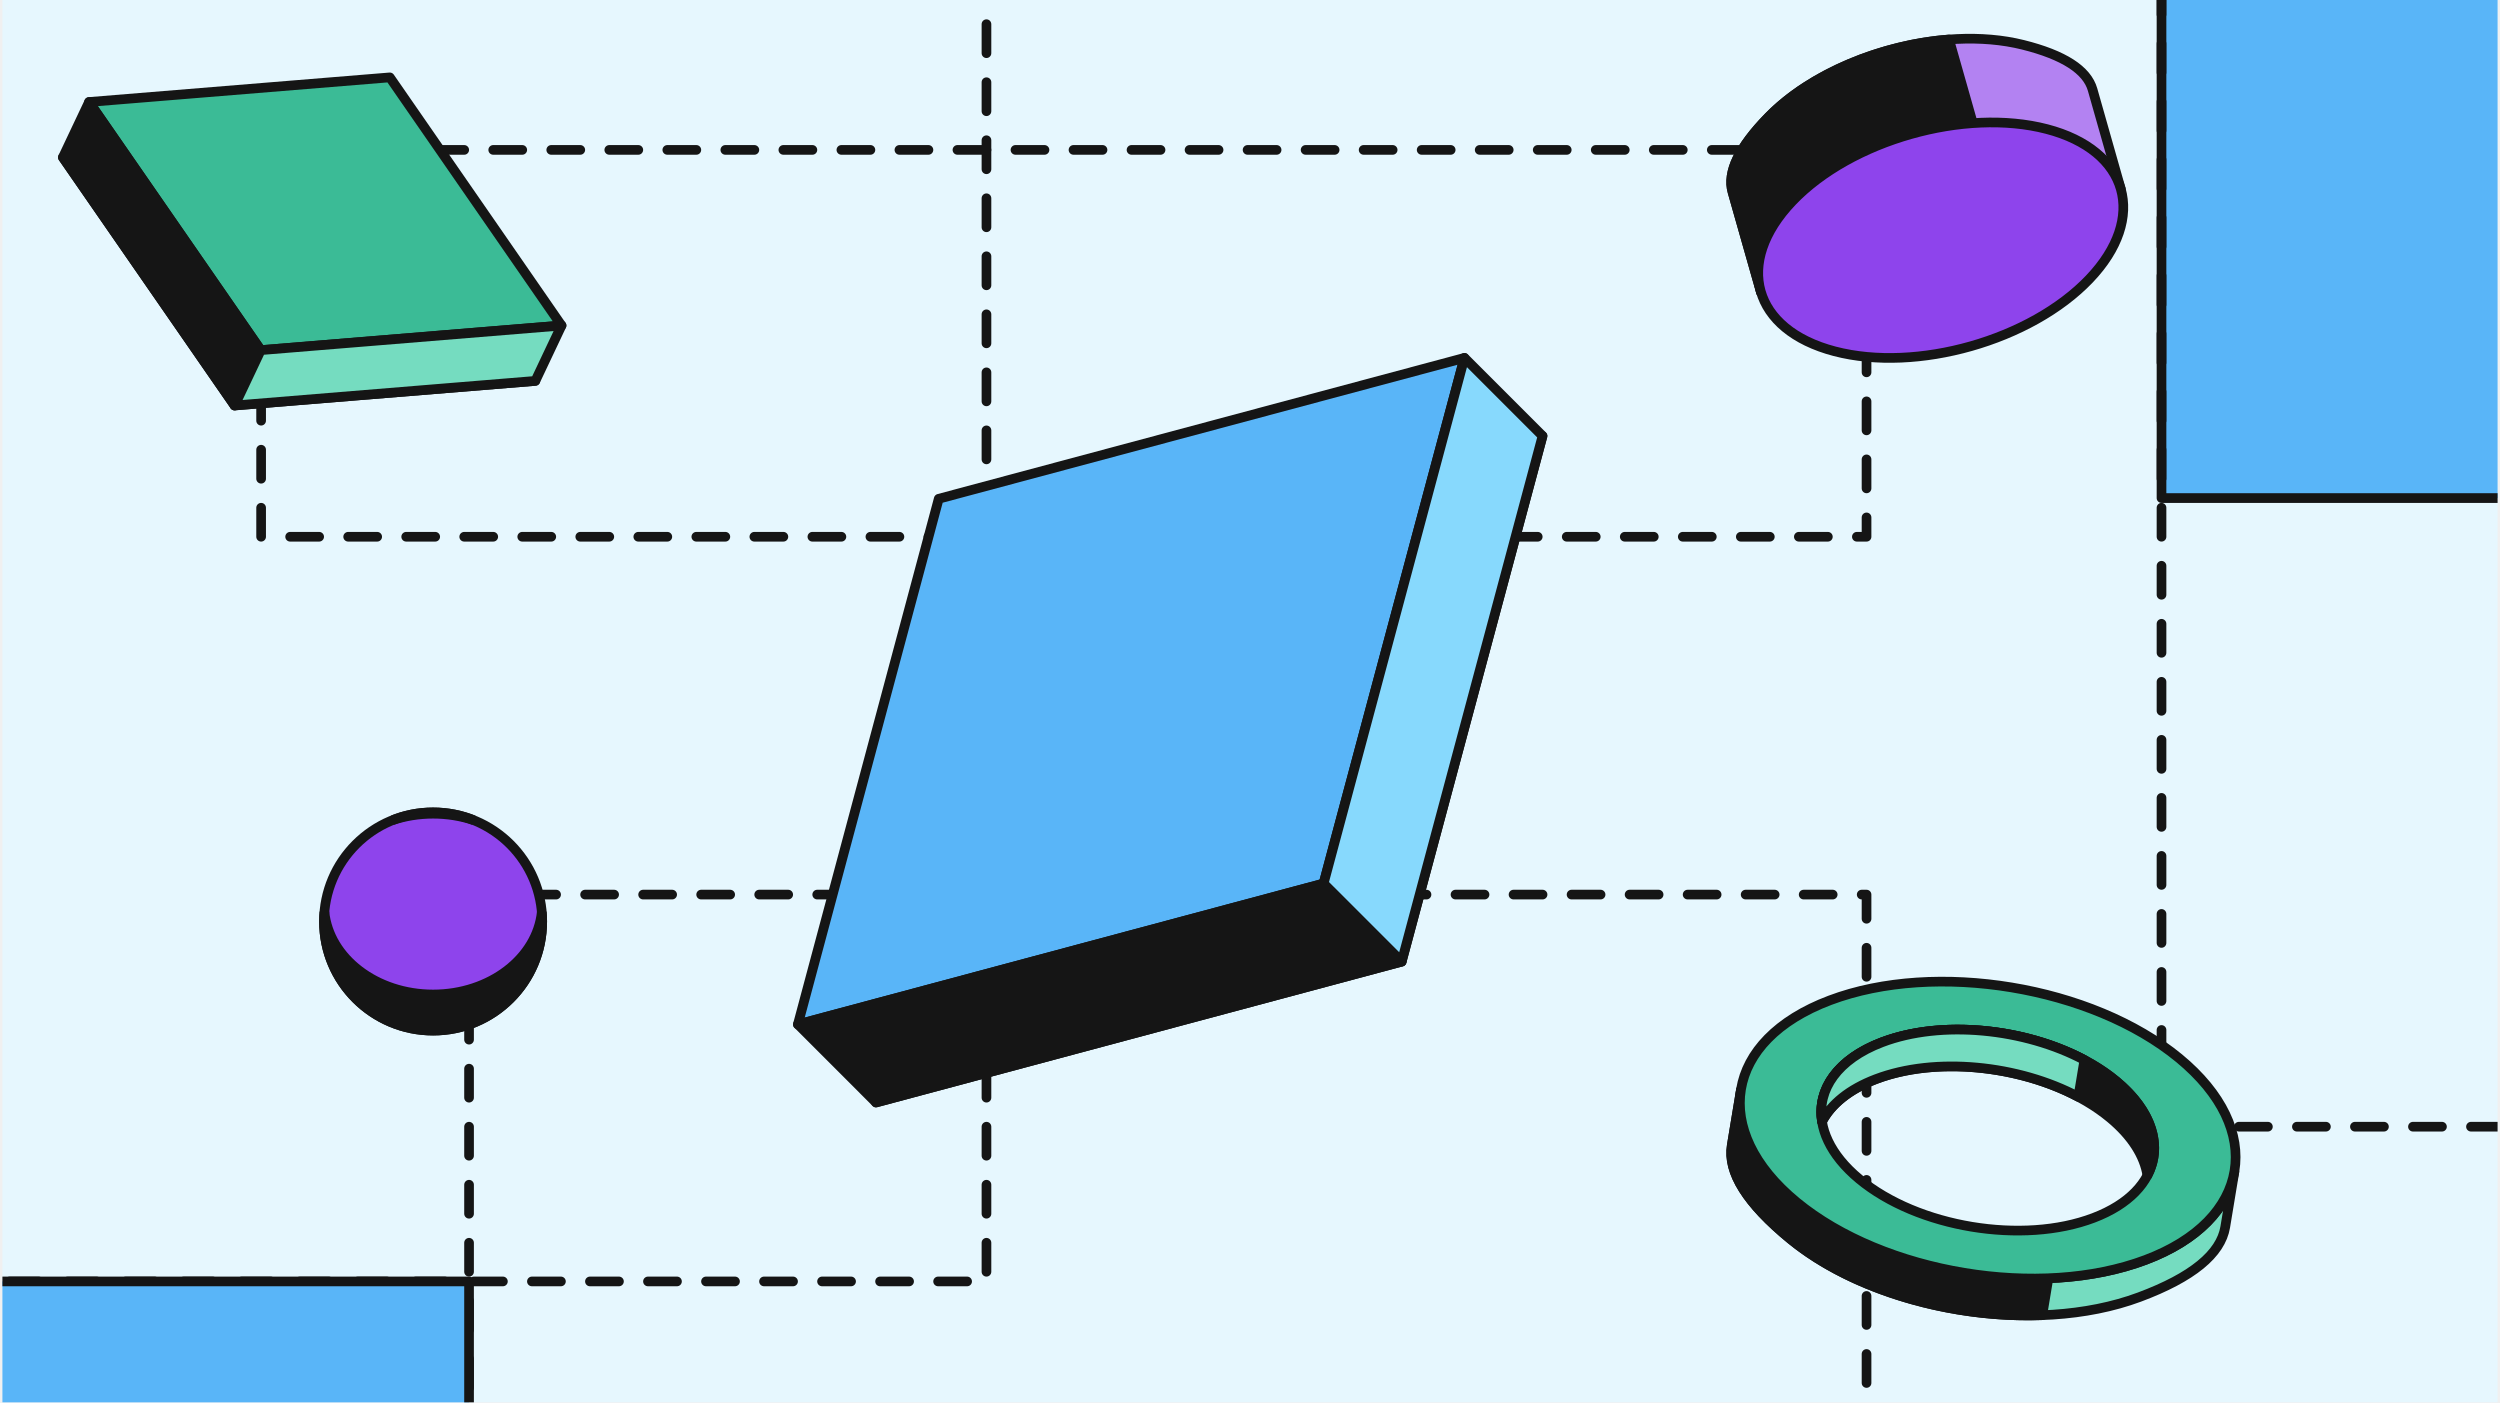
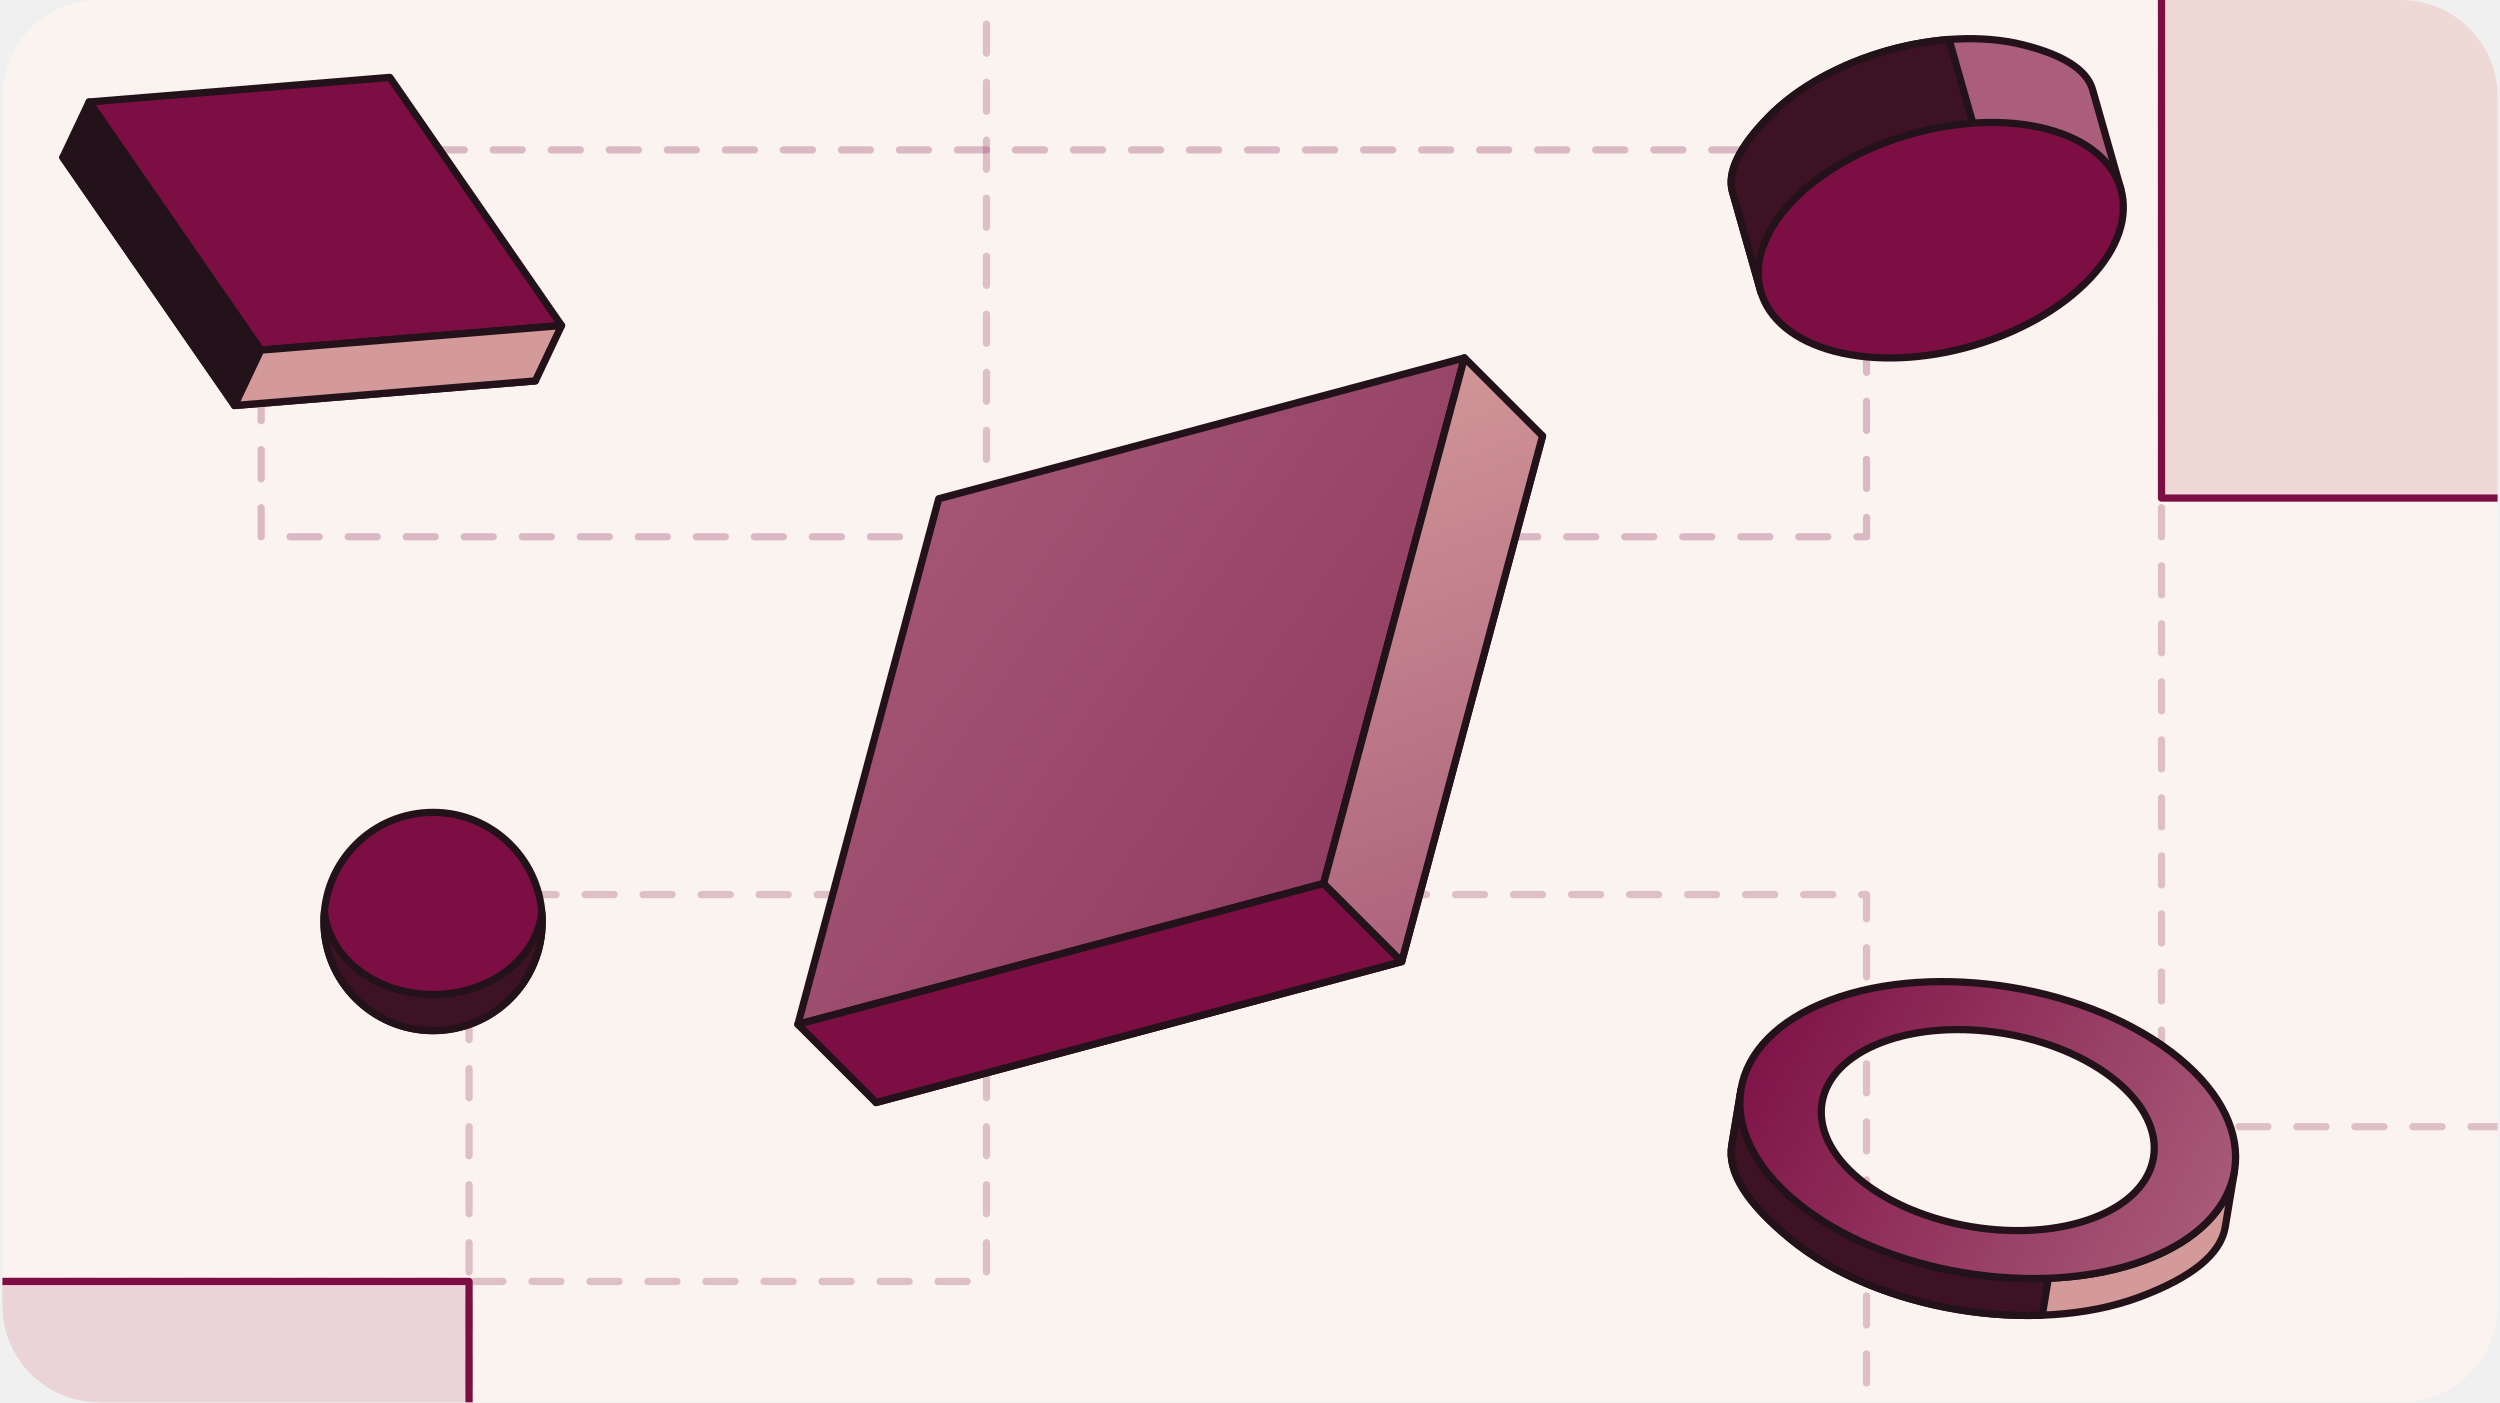
<svg xmlns="http://www.w3.org/2000/svg" width="517" height="290" viewBox="0 0 517 290" fill="none">
-   <g clip-path="url(#clip0_9303_1127)">
-     <rect width="516" height="290" transform="translate(0.5)" fill="#E6F7FE" />
-     <rect x="97" y="185" width="289" height="134" stroke="#151515" stroke-width="2" stroke-linecap="round" stroke-linejoin="round" stroke-dasharray="6 6" />
-     <rect x="-10" y="-9" width="214" height="274" stroke="#151515" stroke-width="2" stroke-linecap="round" stroke-linejoin="round" stroke-dasharray="6 6" />
-     <rect x="447" y="-2" width="144" height="105" fill="#59B5F8" stroke="#151515" stroke-width="2" stroke-linecap="round" stroke-linejoin="round" />
-     <rect x="-106" y="265" width="203" height="135" fill="#59B5F8" stroke="#151515" stroke-width="2" stroke-linecap="round" stroke-linejoin="round" />
-     <rect x="54" y="31" width="332" height="80" stroke="#151515" stroke-width="2" stroke-linecap="round" stroke-linejoin="round" stroke-dasharray="6 6" />
-     <rect x="447" y="-59" width="279" height="292" stroke="#151515" stroke-width="2" stroke-linecap="round" stroke-linejoin="round" stroke-dasharray="6 6" />
-     <path d="M210.284 119.299L318.987 90.168L289.856 198.871L181.152 228.003L210.284 119.299Z" fill="#151515" stroke="#151515" stroke-width="2" stroke-linejoin="round" />
-     <path d="M194.131 103.144L302.835 74.013L273.703 182.716L165 211.847L194.131 103.144Z" fill="#59B5F8" stroke="#151515" stroke-width="2" stroke-linejoin="round" />
-     <path d="M165.004 211.843L273.707 182.712L289.86 198.864L181.156 227.996L165.004 211.843Z" fill="#151515" stroke="#151515" stroke-width="2" stroke-linejoin="round" />
-     <path d="M273.719 182.703L302.85 74L319.003 90.153L289.871 198.856L273.719 182.703Z" fill="#87D9FD" stroke="#151515" stroke-width="2" stroke-linejoin="round" />
-     <path d="M423.4 27.122C406.471 22.843 382.897 29.54 370.746 42.08C364.663 48.358 362.596 54.91 364.173 60.426L364.172 60.426L358.281 39.688C357.128 35.631 359.63 30.452 365.718 24.209C377.878 11.739 401.435 5.047 418.334 9.261C426.796 11.37 431.592 14.476 432.745 18.533L438.59 39.108C436.976 33.663 431.792 29.243 423.4 27.122Z" fill="#B382F2" stroke="#151515" stroke-width="2" stroke-linejoin="round" />
-     <path d="M408.129 25.987C394.245 27.016 379.514 33.025 370.739 42.08C364.655 48.359 362.588 54.912 364.166 60.428L364.164 60.428L358.273 39.69C357.12 35.633 359.622 30.454 365.711 24.211C374.488 15.21 389.203 9.22 403.067 8.168L408.129 25.987Z" fill="#151515" stroke="#151515" stroke-width="2" stroke-linejoin="round" />
-     <path d="M370.622 41.649C382.73 28.956 406.304 22.259 423.276 26.69C440.249 31.122 444.193 45.005 432.085 57.698C419.978 70.391 396.404 77.088 379.431 72.656C362.459 68.225 358.515 54.342 370.622 41.649Z" fill="#8E44EC" stroke="#151515" stroke-width="2" stroke-linejoin="round" />
-     <path d="M75.196 27.451L110.706 78.767L48.51 83.857L13 32.541L75.196 27.451Z" fill="#151515" stroke="#151515" stroke-width="2" stroke-linejoin="round" />
-     <path d="M80.614 16L116.124 67.315L53.928 72.406L18.418 21.09L80.614 16Z" fill="#3BBB96" stroke="#151515" stroke-width="2" stroke-linejoin="round" />
-     <path d="M18.421 21.092L53.931 72.407L48.514 83.857L13.004 32.542L18.421 21.092Z" fill="#151515" stroke="#151515" stroke-width="2" stroke-linejoin="round" />
-     <path d="M53.937 72.409L116.132 67.318L110.715 78.768L48.52 83.859L53.937 72.409Z" fill="#75DCC0" stroke="#151515" stroke-width="2" stroke-linecap="round" stroke-linejoin="round" />
-     <path d="M443.699 260.549C421.863 268.773 389.556 263.421 371.538 248.596C362.604 241.245 358.861 232.946 360.019 225.443L360.017 225.442L358.127 236.855C357.206 242.415 361.305 248.916 370.328 256.291C388.346 271.021 420.63 276.369 442.436 268.236C453.355 264.163 459.257 259.319 460.178 253.759L462.068 242.347C460.745 249.822 454.525 256.471 443.699 260.549Z" fill="#75DCC0" stroke="#151515" stroke-width="2" stroke-linejoin="round" />
-     <path d="M423.608 264.346C405.017 265.066 384.554 259.3 371.543 248.594C362.609 241.243 358.866 232.944 360.024 225.441L360.021 225.44L358.131 236.853C357.21 242.413 361.309 248.914 370.332 256.289C383.338 266.922 403.777 272.666 422.343 271.98L423.608 264.346Z" fill="#151515" stroke="#151515" stroke-width="2" stroke-linejoin="round" />
-     <path fill-rule="evenodd" clip-rule="evenodd" d="M443.693 260.547C421.857 268.771 389.55 263.42 371.532 248.594C353.514 233.769 356.61 215.083 378.445 206.859C400.281 198.635 432.589 203.987 450.606 218.812C468.624 233.638 465.529 252.323 443.693 260.547ZM432.961 251.853C418.284 257.443 396.585 253.849 384.494 243.825C372.404 233.801 374.501 221.143 389.178 215.553C403.854 209.962 425.553 213.557 437.644 223.581C449.734 233.605 447.638 246.263 432.961 251.853Z" fill="#3BBB96" stroke="#151515" stroke-width="2" stroke-linejoin="round" />
-     <path d="M376.79 231.935C378.67 228.358 382.406 225.264 387.915 223.166C402.592 217.576 424.291 221.17 436.381 231.194C440.919 234.957 443.459 239.09 444.084 243.082C447.212 237.129 445.195 229.84 437.643 223.579C425.553 213.555 403.853 209.96 389.177 215.55C380.009 219.042 375.749 225.292 376.79 231.935Z" fill="#151515" stroke="#151515" stroke-width="2" stroke-linejoin="round" />
-     <path d="M376.794 231.937C378.674 228.36 382.41 225.266 387.919 223.168C400.209 218.487 417.422 220.246 429.795 226.827L431.056 219.212C418.684 212.63 401.47 210.871 389.18 215.552C380.012 219.044 375.753 225.294 376.794 231.937Z" fill="#75DCC0" stroke="#151515" stroke-width="2" stroke-linejoin="round" />
-     <ellipse cx="89.565" cy="190.565" rx="22.565" ry="22.565" fill="#8E44EC" stroke="#151515" stroke-width="2" stroke-linejoin="round" />
-     <path d="M89.565 213.129C102.027 213.129 112.129 203.027 112.129 190.565C112.129 189.902 112.101 189.246 112.045 188.597C111.048 198.158 101.364 205.661 89.565 205.661C77.765 205.661 68.081 198.158 67.085 188.597C67.029 189.246 67 189.902 67 190.565C67 203.027 77.103 213.129 89.565 213.129Z" fill="#151515" />
-     <path d="M81.198 169.602C83.785 168.746 86.609 168.275 89.565 168.275C92.521 168.275 95.344 168.746 97.931 169.602C95.344 168.568 92.521 168 89.565 168C86.609 168 83.785 168.568 81.198 169.602Z" fill="#151515" />
-     <path d="M89.565 213.129C102.027 213.129 112.129 203.027 112.129 190.565C112.129 189.902 112.101 189.246 112.045 188.597C111.048 198.158 101.364 205.661 89.565 205.661C77.765 205.661 68.081 198.158 67.085 188.597C67.029 189.246 67 189.902 67 190.565C67 203.027 77.103 213.129 89.565 213.129Z" stroke="#151515" stroke-width="2" />
-     <path d="M81.198 169.602C83.785 168.746 86.609 168.275 89.565 168.275C92.521 168.275 95.344 168.746 97.931 169.602C95.344 168.568 92.521 168 89.565 168C86.609 168 83.785 168.568 81.198 169.602Z" stroke="#151515" stroke-width="2" />
+   <defs>
+     <clipPath id="clip0_about">
+       <rect width="516" height="290" fill="white" transform="translate(0.5)" rx="20" />
+     </clipPath>
+     <linearGradient id="facetTop" x1="165" y1="74" x2="319" y2="182" gradientUnits="userSpaceOnUse">
+       <stop stop-color="#AA5E7A" />
+       <stop offset="1" stop-color="#8C365C" />
+     </linearGradient>
+     <linearGradient id="facetRight" x1="273" y1="74" x2="319" y2="198" gradientUnits="userSpaceOnUse">
+       <stop stop-color="#D49A9A" />
+       <stop offset="1" stop-color="#AA5E7A" />
+     </linearGradient>
+     <linearGradient id="ringGrad" x1="360" y1="206" x2="460" y2="260" gradientUnits="userSpaceOnUse">
+       <stop stop-color="#7C0E44" />
+       <stop offset="1" stop-color="#AA5E7A" />
+     </linearGradient>
+   </defs>
+   <g clip-path="url(#clip0_about)">
+     <rect width="516" height="290" transform="translate(0.5)" fill="#FAF3F0" />
+     <rect x="97" y="185" width="289" height="134" stroke="#AA5E7A" stroke-width="1.5" stroke-linecap="round" stroke-linejoin="round" stroke-dasharray="6 6" stroke-opacity="0.35" />
+     <rect x="-10" y="-9" width="214" height="274" stroke="#AA5E7A" stroke-width="1.5" stroke-linecap="round" stroke-linejoin="round" stroke-dasharray="6 6" stroke-opacity="0.35" />
+     <rect x="54" y="31" width="332" height="80" stroke="#7C0E44" stroke-width="1.5" stroke-linecap="round" stroke-linejoin="round" stroke-dasharray="6 6" stroke-opacity="0.25" />
+     <rect x="447" y="-59" width="279" height="292" stroke="#AA5E7A" stroke-width="1.5" stroke-linecap="round" stroke-linejoin="round" stroke-dasharray="6 6" stroke-opacity="0.35" />
+     <rect x="447" y="-2" width="144" height="105" fill="#D49A9A" fill-opacity="0.3" stroke="#7C0E44" stroke-width="1.5" stroke-linecap="round" stroke-linejoin="round" />
+     <rect x="-106" y="265" width="203" height="135" fill="#AA5E7A" fill-opacity="0.2" stroke="#7C0E44" stroke-width="1.5" stroke-linecap="round" stroke-linejoin="round" />
+     <path d="M210.284 119.299L318.987 90.168L289.856 198.871L181.152 228.003L210.284 119.299Z" fill="#3D1223" stroke="#231219" stroke-width="1.5" stroke-linejoin="round" />
+     <path d="M194.131 103.144L302.835 74.013L273.703 182.716L165 211.847L194.131 103.144Z" fill="url(#facetTop)" stroke="#231219" stroke-width="1.5" stroke-linejoin="round" />
+     <path d="M165.004 211.843L273.707 182.712L289.86 198.864L181.156 227.996L165.004 211.843Z" fill="#7C0E44" stroke="#231219" stroke-width="1.5" stroke-linejoin="round" />
+     <path d="M273.719 182.703L302.85 74L319.003 90.153L289.871 198.856L273.719 182.703Z" fill="url(#facetRight)" stroke="#231219" stroke-width="1.5" stroke-linejoin="round" />
+     <path d="M423.4 27.122C406.471 22.843 382.897 29.54 370.746 42.08C364.663 48.358 362.596 54.91 364.173 60.426L364.172 60.426L358.281 39.688C357.128 35.631 359.63 30.452 365.718 24.209C377.878 11.739 401.435 5.047 418.334 9.261C426.796 11.37 431.592 14.476 432.745 18.533L438.59 39.108C436.976 33.663 431.792 29.243 423.4 27.122Z" fill="#AA5E7A" stroke="#231219" stroke-width="1.5" stroke-linejoin="round" />
+     <path d="M408.129 25.987C394.245 27.016 379.514 33.025 370.739 42.08C364.655 48.359 362.588 54.912 364.166 60.428L364.164 60.428L358.273 39.69C357.12 35.633 359.622 30.454 365.711 24.211C374.488 15.21 389.203 9.22 403.067 8.168L408.129 25.987Z" fill="#3D1223" stroke="#231219" stroke-width="1.5" stroke-linejoin="round" />
+     <path d="M370.622 41.649C382.73 28.956 406.304 22.259 423.276 26.69C440.249 31.122 444.193 45.005 432.085 57.698C419.978 70.391 396.404 77.088 379.431 72.656C362.459 68.225 358.515 54.342 370.622 41.649Z" fill="#7C0E44" stroke="#231219" stroke-width="1.5" stroke-linejoin="round" />
+     <path d="M75.196 27.451L110.706 78.767L48.51 83.857L13 32.541L75.196 27.451Z" fill="#3D1223" stroke="#231219" stroke-width="1.5" stroke-linejoin="round" />
+     <path d="M80.614 16L116.124 67.315L53.928 72.406L18.418 21.09L80.614 16Z" fill="#7C0E44" stroke="#231219" stroke-width="1.5" stroke-linejoin="round" />
+     <path d="M18.421 21.092L53.931 72.407L48.514 83.857L13.004 32.542L18.421 21.092Z" fill="#231219" stroke="#231219" stroke-width="1.5" stroke-linejoin="round" />
+     <path d="M53.937 72.409L116.132 67.318L110.715 78.768L48.52 83.859L53.937 72.409Z" fill="#D49A9A" stroke="#231219" stroke-width="1.5" stroke-linecap="round" stroke-linejoin="round" />
+     <path d="M443.699 260.549C421.863 268.773 389.556 263.421 371.538 248.596C362.604 241.245 358.861 232.946 360.019 225.443L360.017 225.442L358.127 236.855C357.206 242.415 361.305 248.916 370.328 256.291C388.346 271.021 420.63 276.369 442.436 268.236C453.355 264.163 459.257 259.319 460.178 253.759L462.068 242.347C460.745 249.822 454.525 256.471 443.699 260.549Z" fill="#D49A9A" stroke="#231219" stroke-width="1.5" stroke-linejoin="round" />
+     <path d="M423.608 264.346C405.017 265.066 384.554 259.3 371.543 248.594C362.609 241.243 358.866 232.944 360.024 225.441L360.021 225.44L358.131 236.853C357.21 242.413 361.309 248.914 370.332 256.289C383.338 266.922 403.777 272.666 422.343 271.98L423.608 264.346Z" fill="#3D1223" stroke="#231219" stroke-width="1.5" stroke-linejoin="round" />
+     <path fill-rule="evenodd" clip-rule="evenodd" d="M443.693 260.547C421.857 268.771 389.55 263.42 371.532 248.594C353.514 233.769 356.61 215.083 378.445 206.859C400.281 198.635 432.589 203.987 450.606 218.812C468.624 233.638 465.529 252.323 443.693 260.547ZM432.961 251.853C418.284 257.443 396.585 253.849 384.494 243.825C372.404 233.801 374.501 221.143 389.178 215.553C403.854 209.962 425.553 213.557 437.644 223.581C449.734 233.605 447.638 246.263 432.961 251.853Z" fill="url(#ringGrad)" stroke="#231219" stroke-width="1.5" stroke-linejoin="round" />
+     <ellipse cx="89.565" cy="190.565" rx="22.565" ry="22.565" fill="#7C0E44" stroke="#231219" stroke-width="1.5" stroke-linejoin="round" />
+     <path d="M89.565 213.129C102.027 213.129 112.129 203.027 112.129 190.565C112.129 189.902 112.101 189.246 112.045 188.597C111.048 198.158 101.364 205.661 89.565 205.661C77.765 205.661 68.081 198.158 67.085 188.597C67.029 189.246 67 189.902 67 190.565C67 203.027 77.103 213.129 89.565 213.129Z" fill="#3D1223" stroke="#231219" stroke-width="1.5" />
  </g>
-   <defs>
-     <clipPath id="clip0_9303_1127">
-       <rect width="516" height="290" fill="white" transform="translate(0.5)" />
-     </clipPath>
-   </defs>
</svg>
